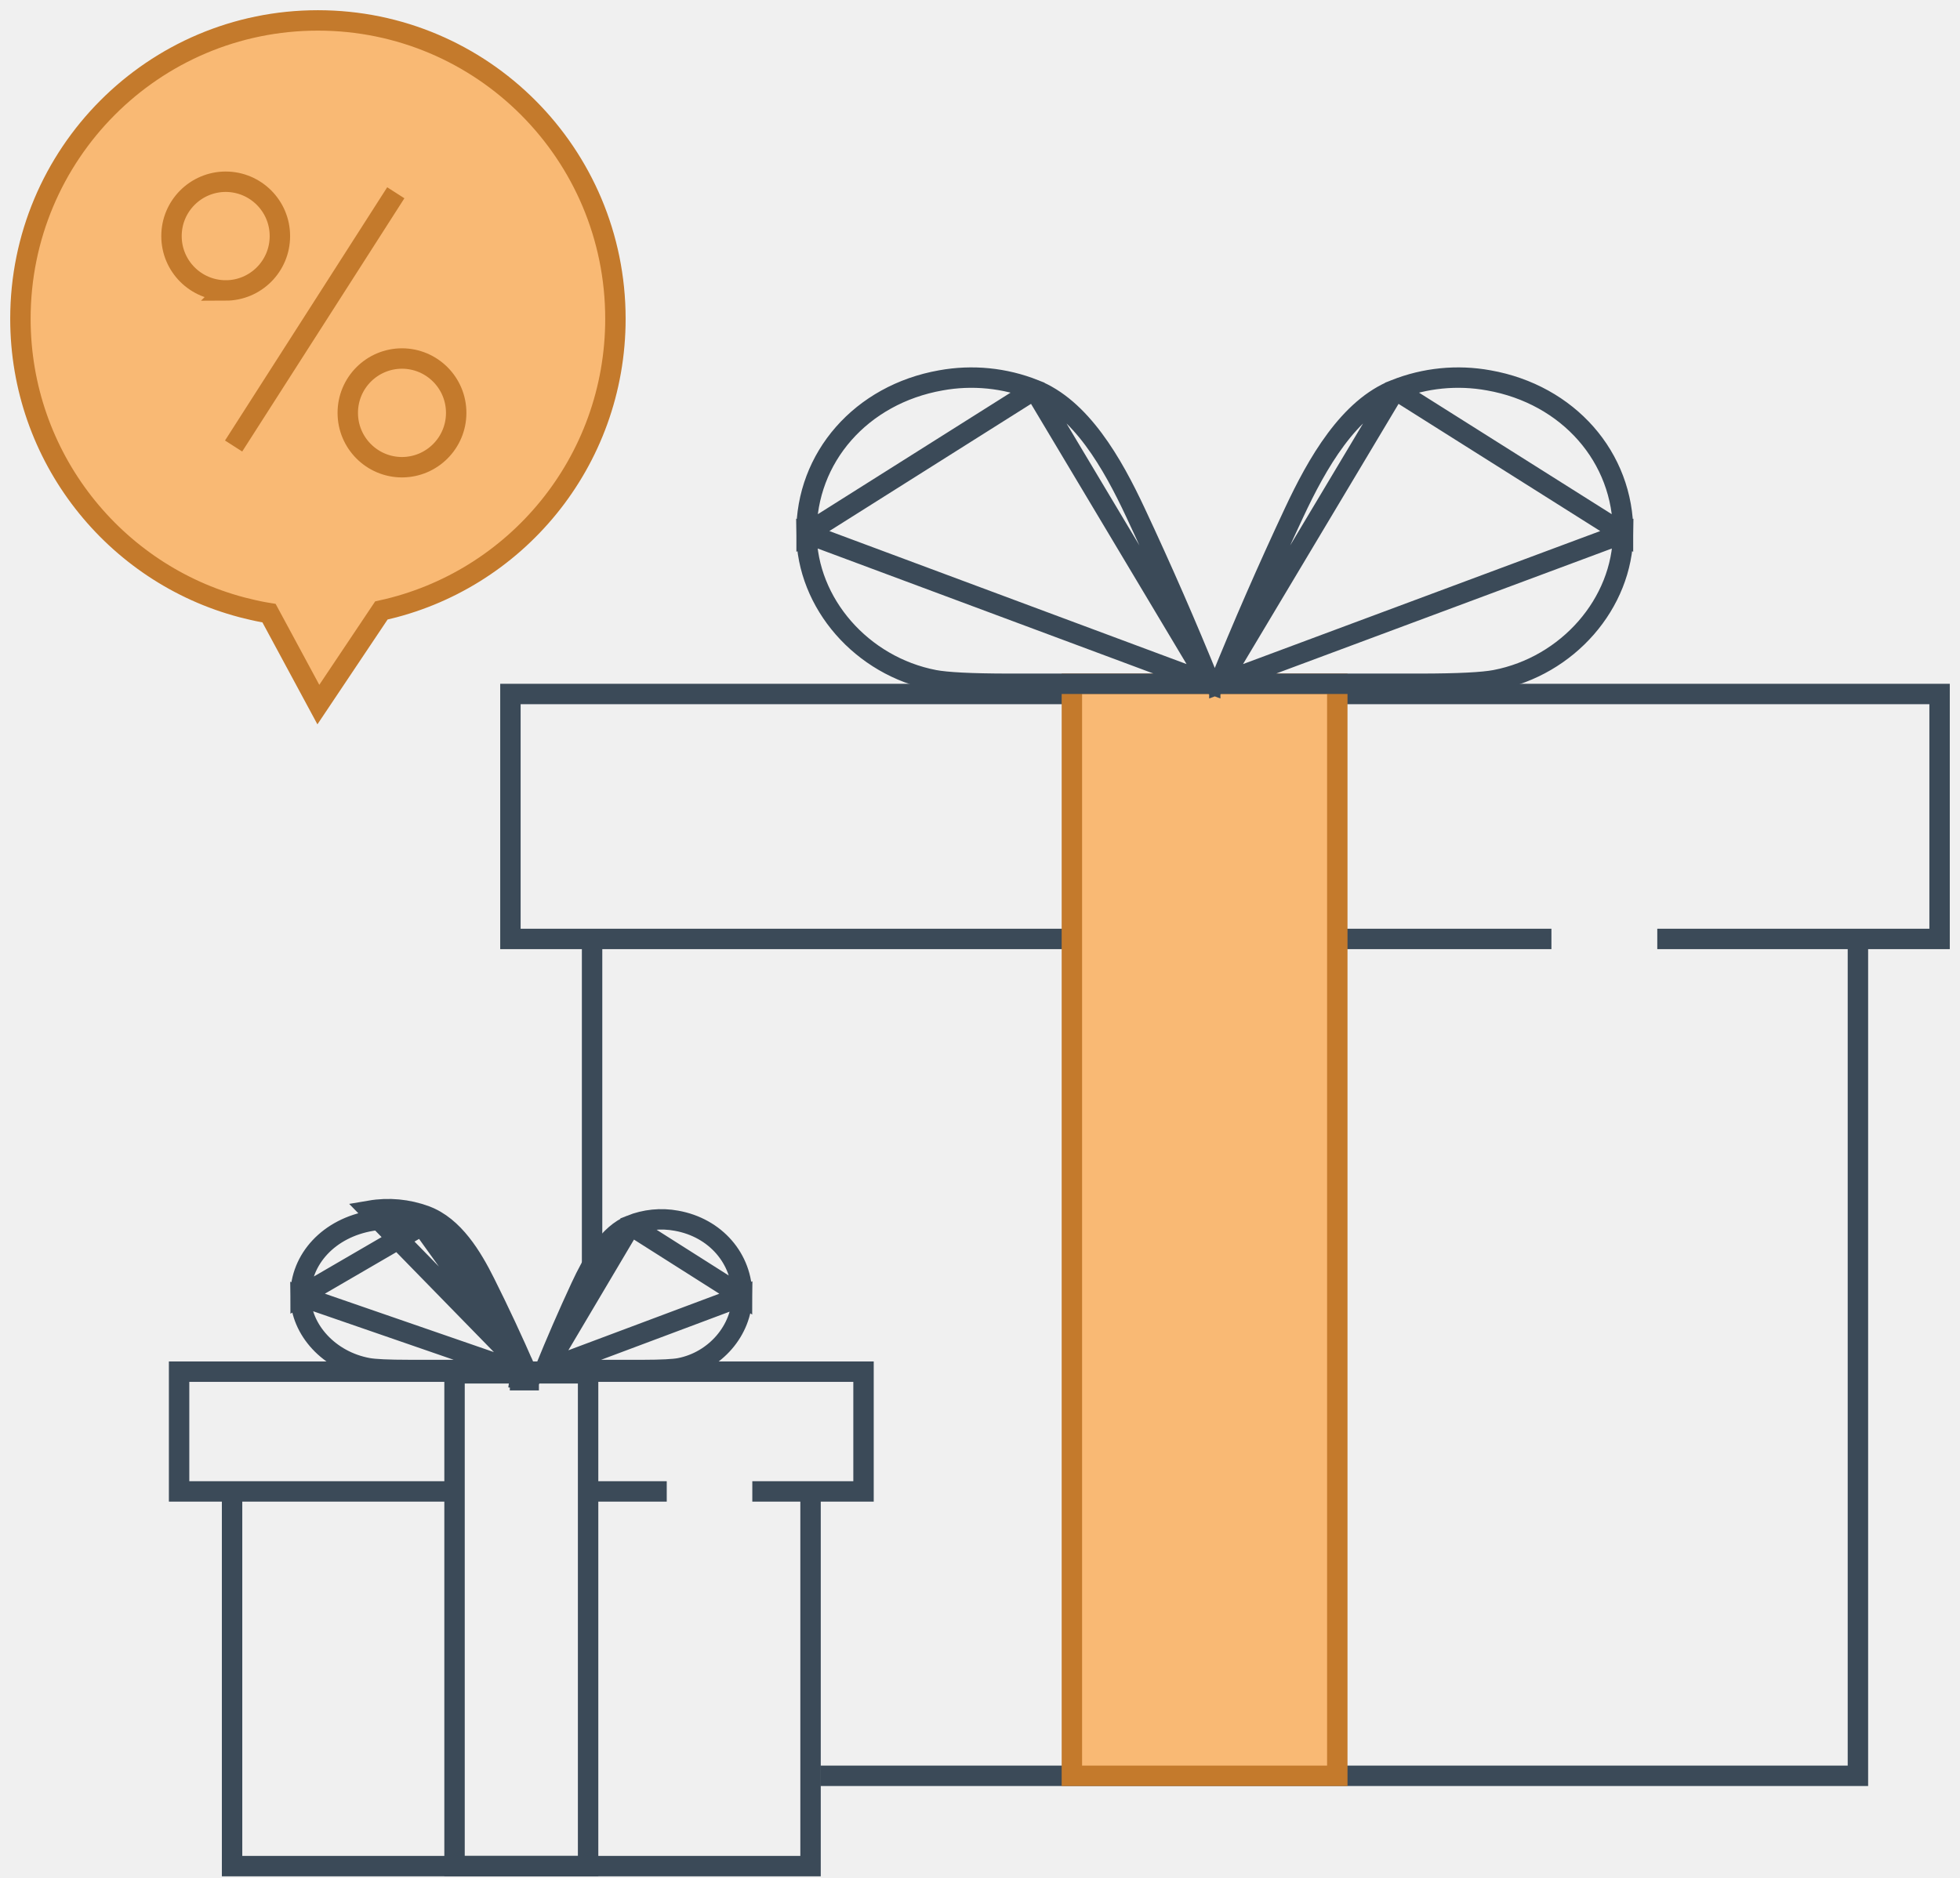
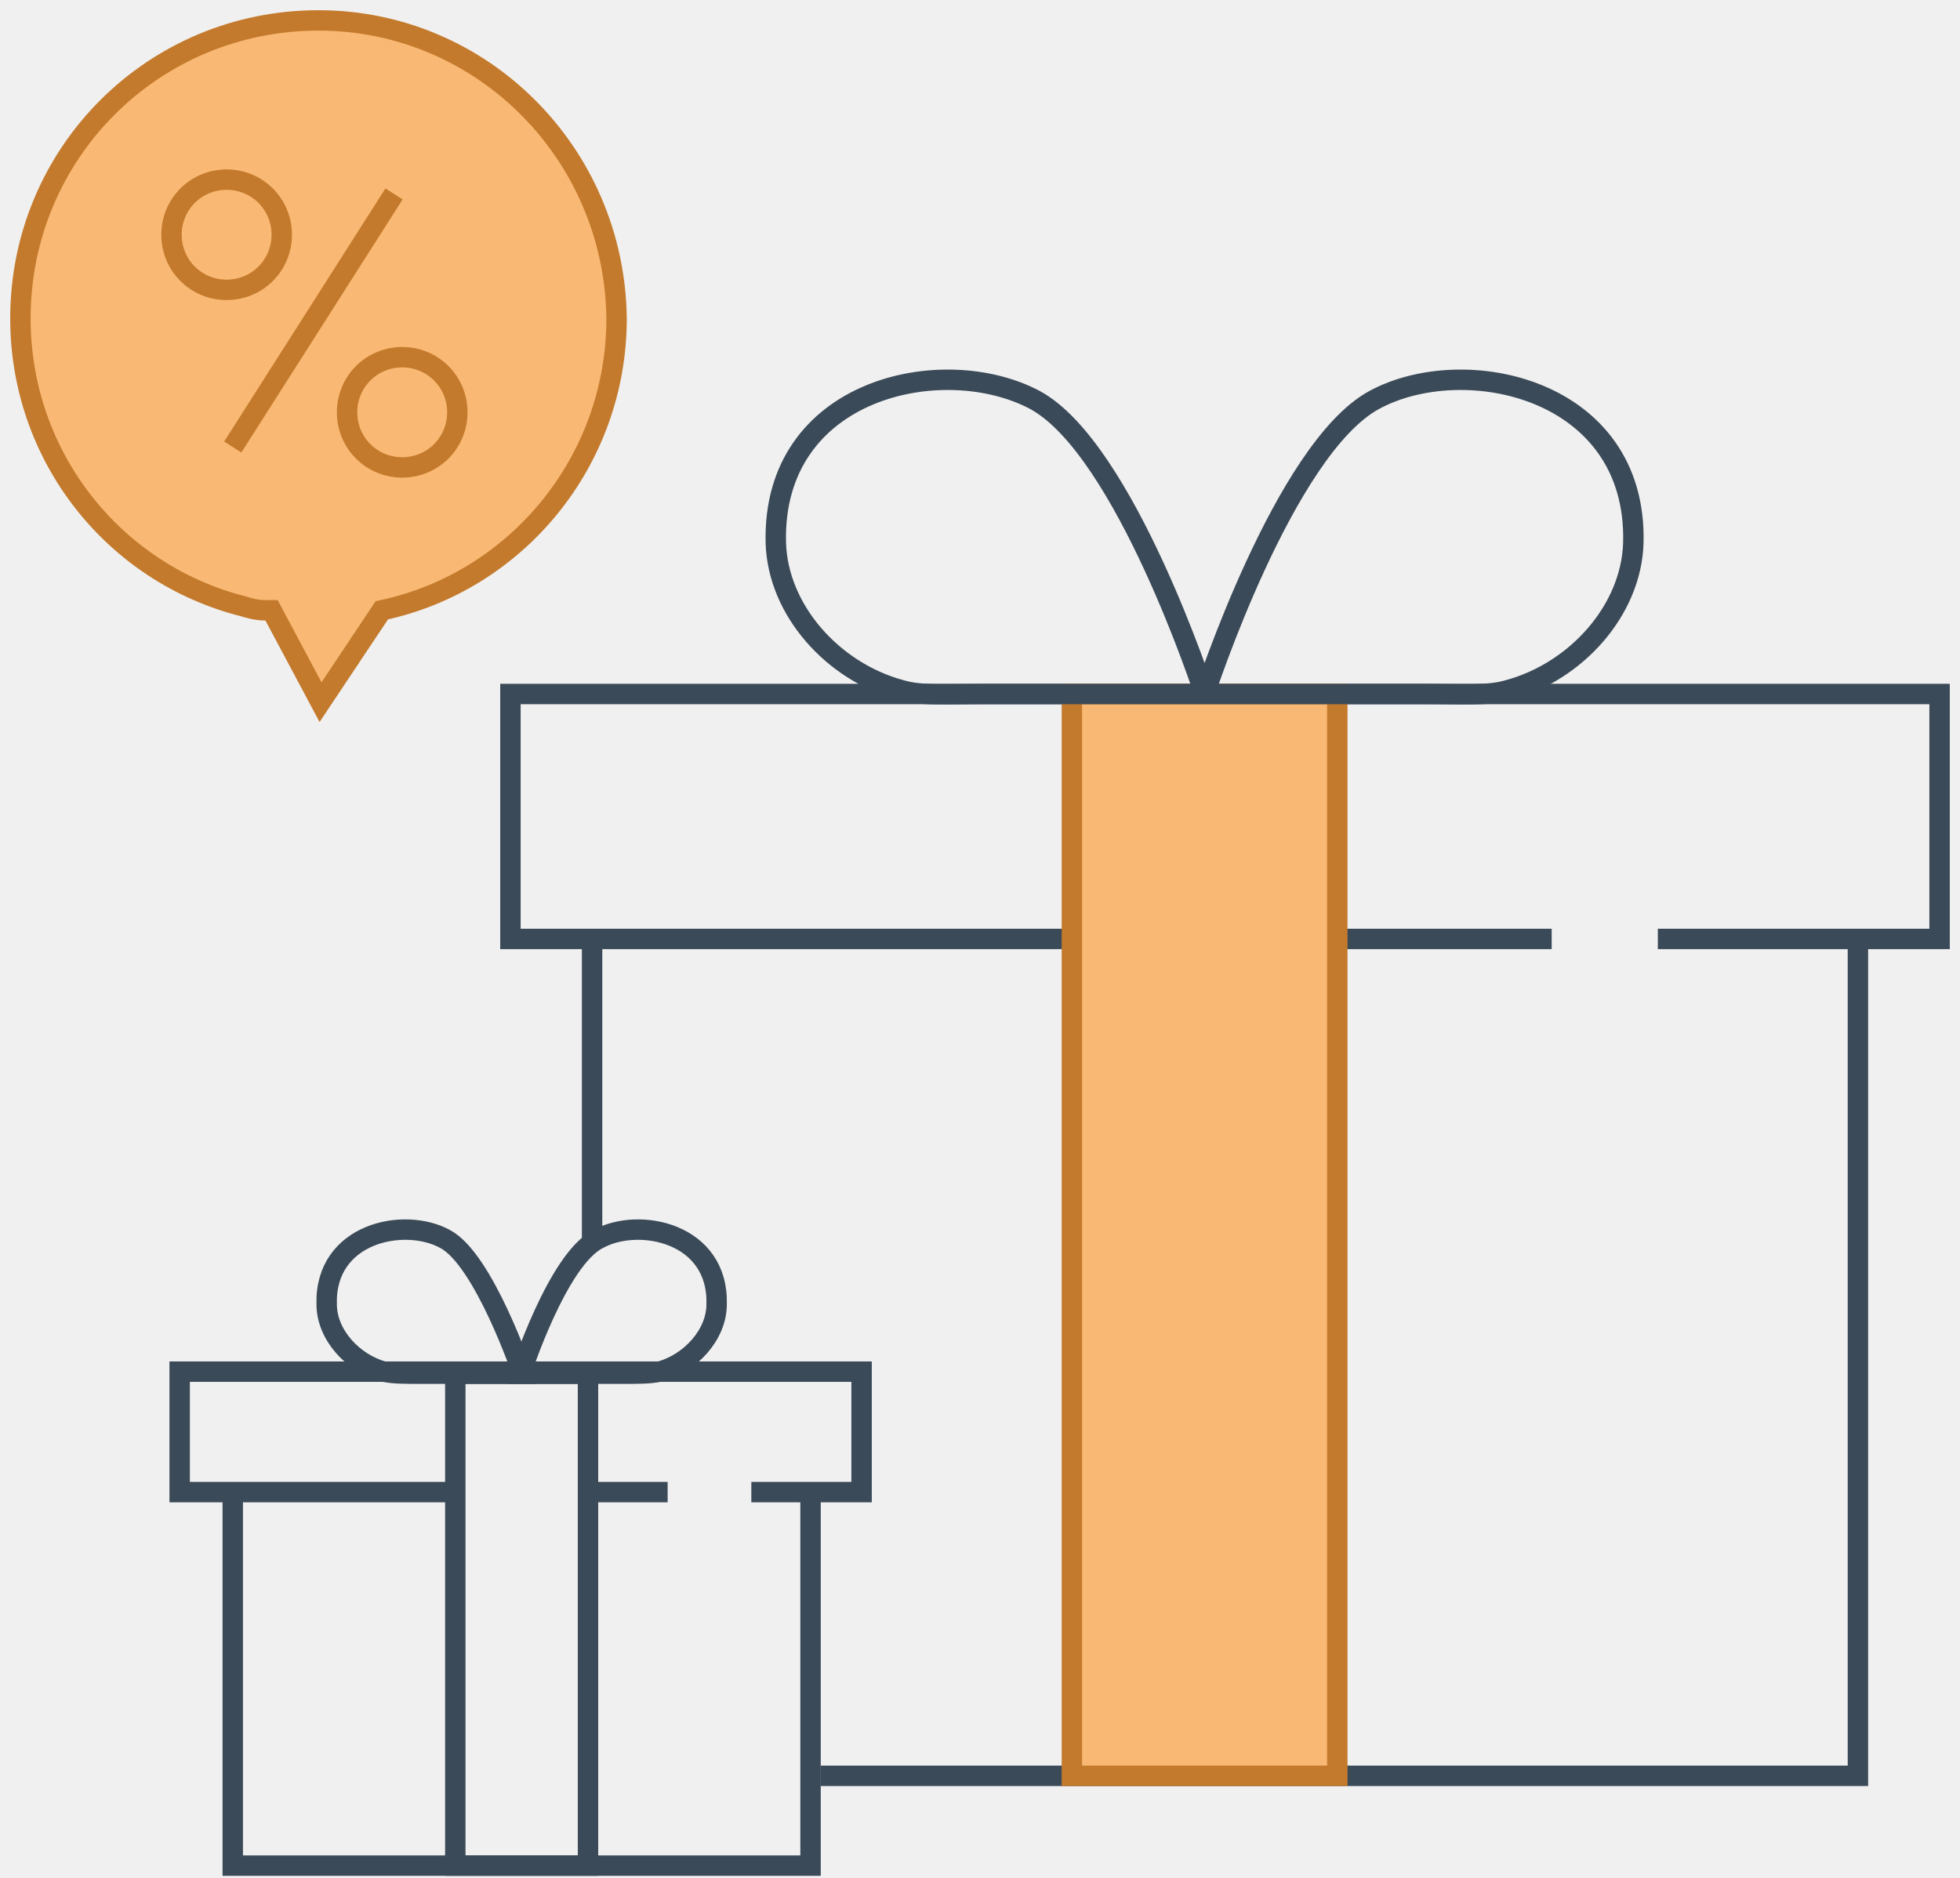
- <svg xmlns="http://www.w3.org/2000/svg" width="96" height="92" fill="none">
-   <path d="M29 46v16m62-16v41H40.18m35.808-41H25V34h70v12H81.173M32.657 73.067H29m7.848 0h5.447V67.2H8.772v5.867H22" stroke="#3B4A58" />
-   <mask id="a" fill="#fff">
-     <path d="M40.2 73.486v18.438H10.867V73.486" />
+ <svg xmlns="http://www.w3.org/2000/svg" version="1.1" id="Слой_1" x="0" y="0" viewBox="0 0 96 92" xml:space="preserve" enable-background="new 0 0 96 92">
+   <style>.st0{fill:none;stroke:#3b4a58}</style>
+   <path class="st0" d="M29 46v15.1M91 46v41H40.2M76 46H25V34h70v12H81.2M32.7 73.1H29m7.8 0h5.4v-5.9H8.8v5.9H22" />
+   <defs>
+     <filter id="Adobe_OpacityMaskFilter" filterUnits="userSpaceOnUse" x="9.9" y="73.5" width="31.3" height="19.4">
+       <feColorMatrix values="1 0 0 0 0 0 1 0 0 0 0 0 1 0 0 0 0 0 1 0" />
+     </filter>
+   </defs>
+   <mask maskUnits="userSpaceOnUse" x="9.9" y="73.5" width="31.3" height="19.4" id="path-4-inside-1_64_18_00000051372762862291370550000002715712738460103836_">
+     <path d="M40.2 73.5v18.4H10.9V73.5" fill="#fff" filter="url(#Adobe_OpacityMaskFilter)" />
  </mask>
-   <path d="M40.2 91.924v1h1v-1h-1zm-29.333 0h-1v1h1v-1zM39.2 73.486v18.438h2V73.486h-2zm1 17.438H10.867v2H40.2v-2zm-28.333 1V73.486h-2v18.438h2z" fill="#3B4A58" mask="url(#a)" />
-   <path d="M22.263 67.281h6.542v24.143h-6.542V67.28z" stroke="#3B4A58" />
-   <path d="M52.5 33.5h13V87h-13V33.5z" fill="#F9B974" stroke="#C47A2C" />
-   <path d="M20.667 60.035h0a4.756 4.756 0 00-2.458-.229h0c-2.101.348-3.502 1.888-3.49 3.69l5.948-3.46zm0 0c.575.211 1.078.643 1.523 1.203.444.56.808 1.217 1.117 1.835h0a86.861 86.861 0 011.894 4.046m-4.534-7.084l5.08 7.083m0 0H25.2m.546 0a87.386 87.386 0 00-1.993-4.269c-.627-1.255-1.528-2.775-2.915-3.283a5.255 5.255 0 00-2.712-.253l7.62 7.805zm-.546 0h-5.175c-1.026 0-1.676-.034-1.991-.09-1.91-.344-3.304-1.884-3.315-3.531L25.2 67.119zm.696.5h.036c.003 0 .006 0 .01-.002a.02.02 0 00.006-.005.017.017 0 00.003-.017l-.018-.041-.001-.003a87.393 87.393 0 00-.172-.4.48.48 0 00-.206.153l.378.295-.378-.294a.483.483 0 00-.098.235l.476.061-.476-.061a.484.484 0 00-.004.08h.444zm.04-.018h0zm24.729-48.51h0a8.354 8.354 0 00-4.584-.455h0c-3.894.688-6.605 3.768-6.58 7.498l11.164-7.042zm0 0c1.12.438 2.075 1.325 2.9 2.433.823 1.105 1.49 2.393 2.047 3.583h0a171.618 171.618 0 013.664 8.393m-8.61-14.408l8.61 14.408m0 0c-3.29.002-6.585.001-9.883 0-1.834-.002-3.03-.066-3.629-.18-3.55-.68-6.241-3.76-6.264-7.186L59.276 33.5zm9.059-14.409h0a8.354 8.354 0 014.584-.455h0c3.894.688 6.605 3.768 6.58 7.498l-11.164-7.042zm0 0c-1.12.438-2.075 1.325-2.9 2.433-.823 1.105-1.49 2.393-2.047 3.583h0a171.618 171.618 0 00-3.664 8.393m8.61-14.408l-8.61 14.408m0 0c3.29.002 6.585.001 9.883 0 1.834-.002 3.03-.066 3.629-.18 3.55-.68 6.241-3.76 6.264-7.186L59.724 33.5zM30.885 60.03h0a4.053 4.053 0 012.247-.225h0c1.912.341 3.228 1.861 3.216 3.692l-5.463-3.466zm0 0c-.522.207-.984.632-1.399 1.194-.413.56-.75 1.217-1.038 1.836h0a90.127 90.127 0 00-1.764 4.059m4.201-7.088l-4.201 7.088m0 0h4.772c.954-.001 1.552-.035 1.837-.09 1.736-.336 3.044-1.857 3.055-3.532l-9.664 3.622z" stroke="#3B4A58" />
-   <path d="M18.68 29.907c6.562-1.43 11.463-7.276 11.463-14.291C30.143 7.539 23.623 1 15.57 1S1 7.54 1 15.616c0 6.777 4.598 12.494 10.858 14.14.346.086.691.172 1.058.238l.26.043 2.417 4.482 3.087-4.612z" fill="#F9B974" stroke="#C47A2C" stroke-miterlimit="10" />
-   <path d="M11.442 21.851l7.944-12.407m.303 13.446a2.66 2.66 0 002.655-2.663 2.66 2.66 0 00-2.655-2.663 2.66 2.66 0 00-2.655 2.663 2.66 2.66 0 002.655 2.663zm-8.635-8.66a2.66 2.66 0 002.655-2.664 2.66 2.66 0 00-2.655-2.663A2.66 2.66 0 008.4 11.566a2.66 2.66 0 002.655 2.663z" stroke="#C47A2C" stroke-miterlimit="10" />
+   <path d="M40.2 91.9v1h1v-1h-1zm-29.3 0h-1v1h1v-1zm28.3-18.4v18.4h2V73.5h-2zm1 17.4H10.9v2h29.3v-2zm-28.3 1V73.5h-2v18.4h2z" mask="url(#path-4-inside-1_64_18_00000051372762862291370550000002715712738460103836_)" fill="#3b4a58" />
+   <path class="st0" d="M22.3 67.3h6.5v24.1h-6.5V67.3z" />
+   <path d="M52.5 34h13v53h-13V34z" fill="#f9b974" stroke="#c47a2c" />
+   <path d="M18.7 29.9c6.6-1.4 11.5-7.3 11.5-14.3C30.1 7.5 23.6 1 15.6 1 7.5 1 1 7.5 1 15.6c0 6.8 4.6 12.5 10.9 14.1.3.1.7.2 1.1.2h.3l2.4 4.5 3-4.5z" fill="#f9b974" stroke="#c47a2c" stroke-miterlimit="10" />
+   <path d="M11.4 21.9l7.9-12.4m.4 13.4c1.5 0 2.7-1.2 2.7-2.7s-1.2-2.7-2.7-2.7c-1.5 0-2.7 1.2-2.7 2.7s1.2 2.7 2.7 2.7zm-8.6-8.7c1.5 0 2.7-1.2 2.7-2.7s-1.2-2.7-2.7-2.7c-1.5 0-2.7 1.2-2.7 2.7s1.2 2.7 2.7 2.7z" stroke="#c47a2c" stroke-miterlimit="10" fill="none" />
+   <path class="st0" d="M50.7 19.6c-4.5-2.4-12.9-.6-12.7 7 .1 3.3 2.8 6.3 6.1 7.2 1 .3 2.1.2 4.4.2H59s-3.9-12-8.3-14.4zm16.6 0c4.4-2.4 12.9-.6 12.7 7-.1 3.3-2.8 6.3-6.1 7.2-1 .3-2.1.2-4.4.2H59s3.9-12 8.3-14.4zM21.8 60.7c-2-1.1-5.9-.3-5.8 3.2 0 1.5 1.3 2.9 2.8 3.3.5.1.9.1 2 .1h4.8s-1.9-5.6-3.8-6.6z" />
+   <path class="st0" d="M29.3 60.7c2-1.1 5.9-.3 5.8 3.2 0 1.5-1.3 2.9-2.8 3.3-.5.1-.9.1-2 .1h-4.8s1.8-5.6 3.8-6.6z" />
</svg>
